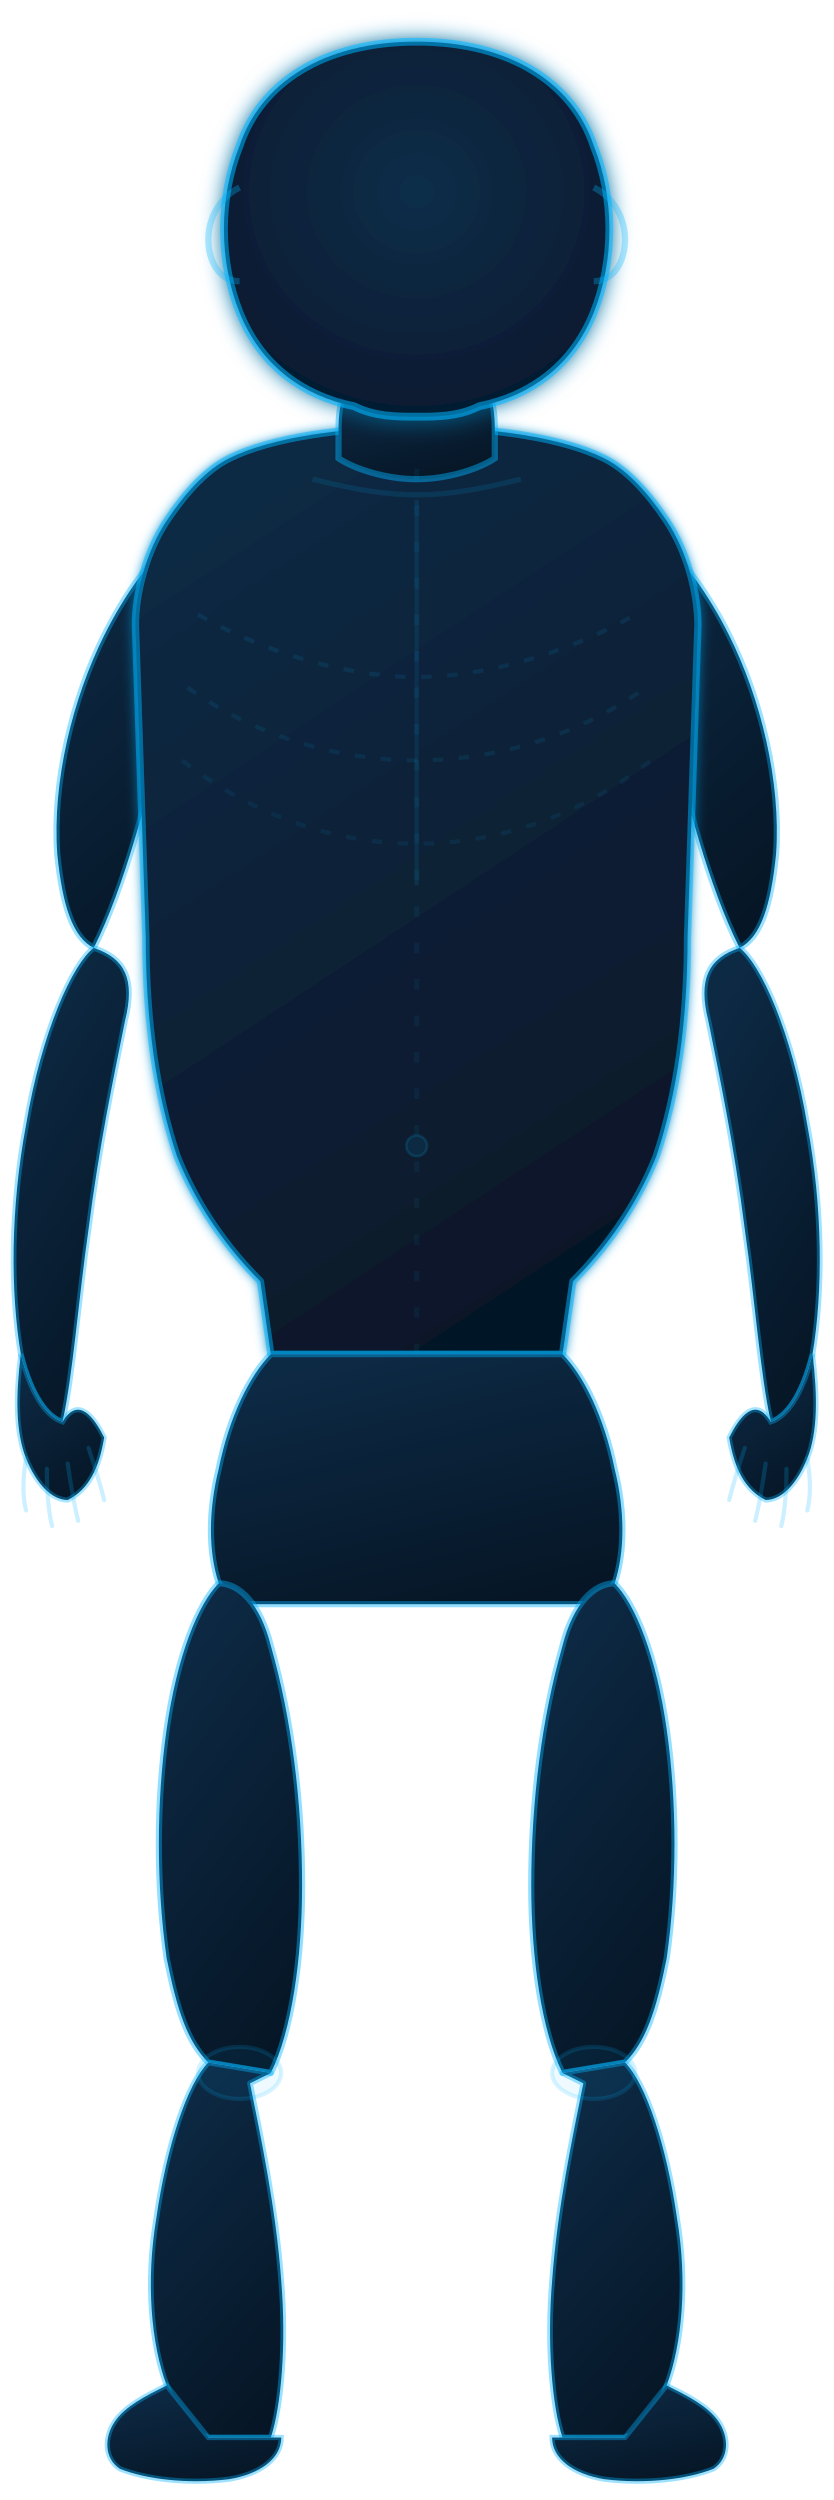
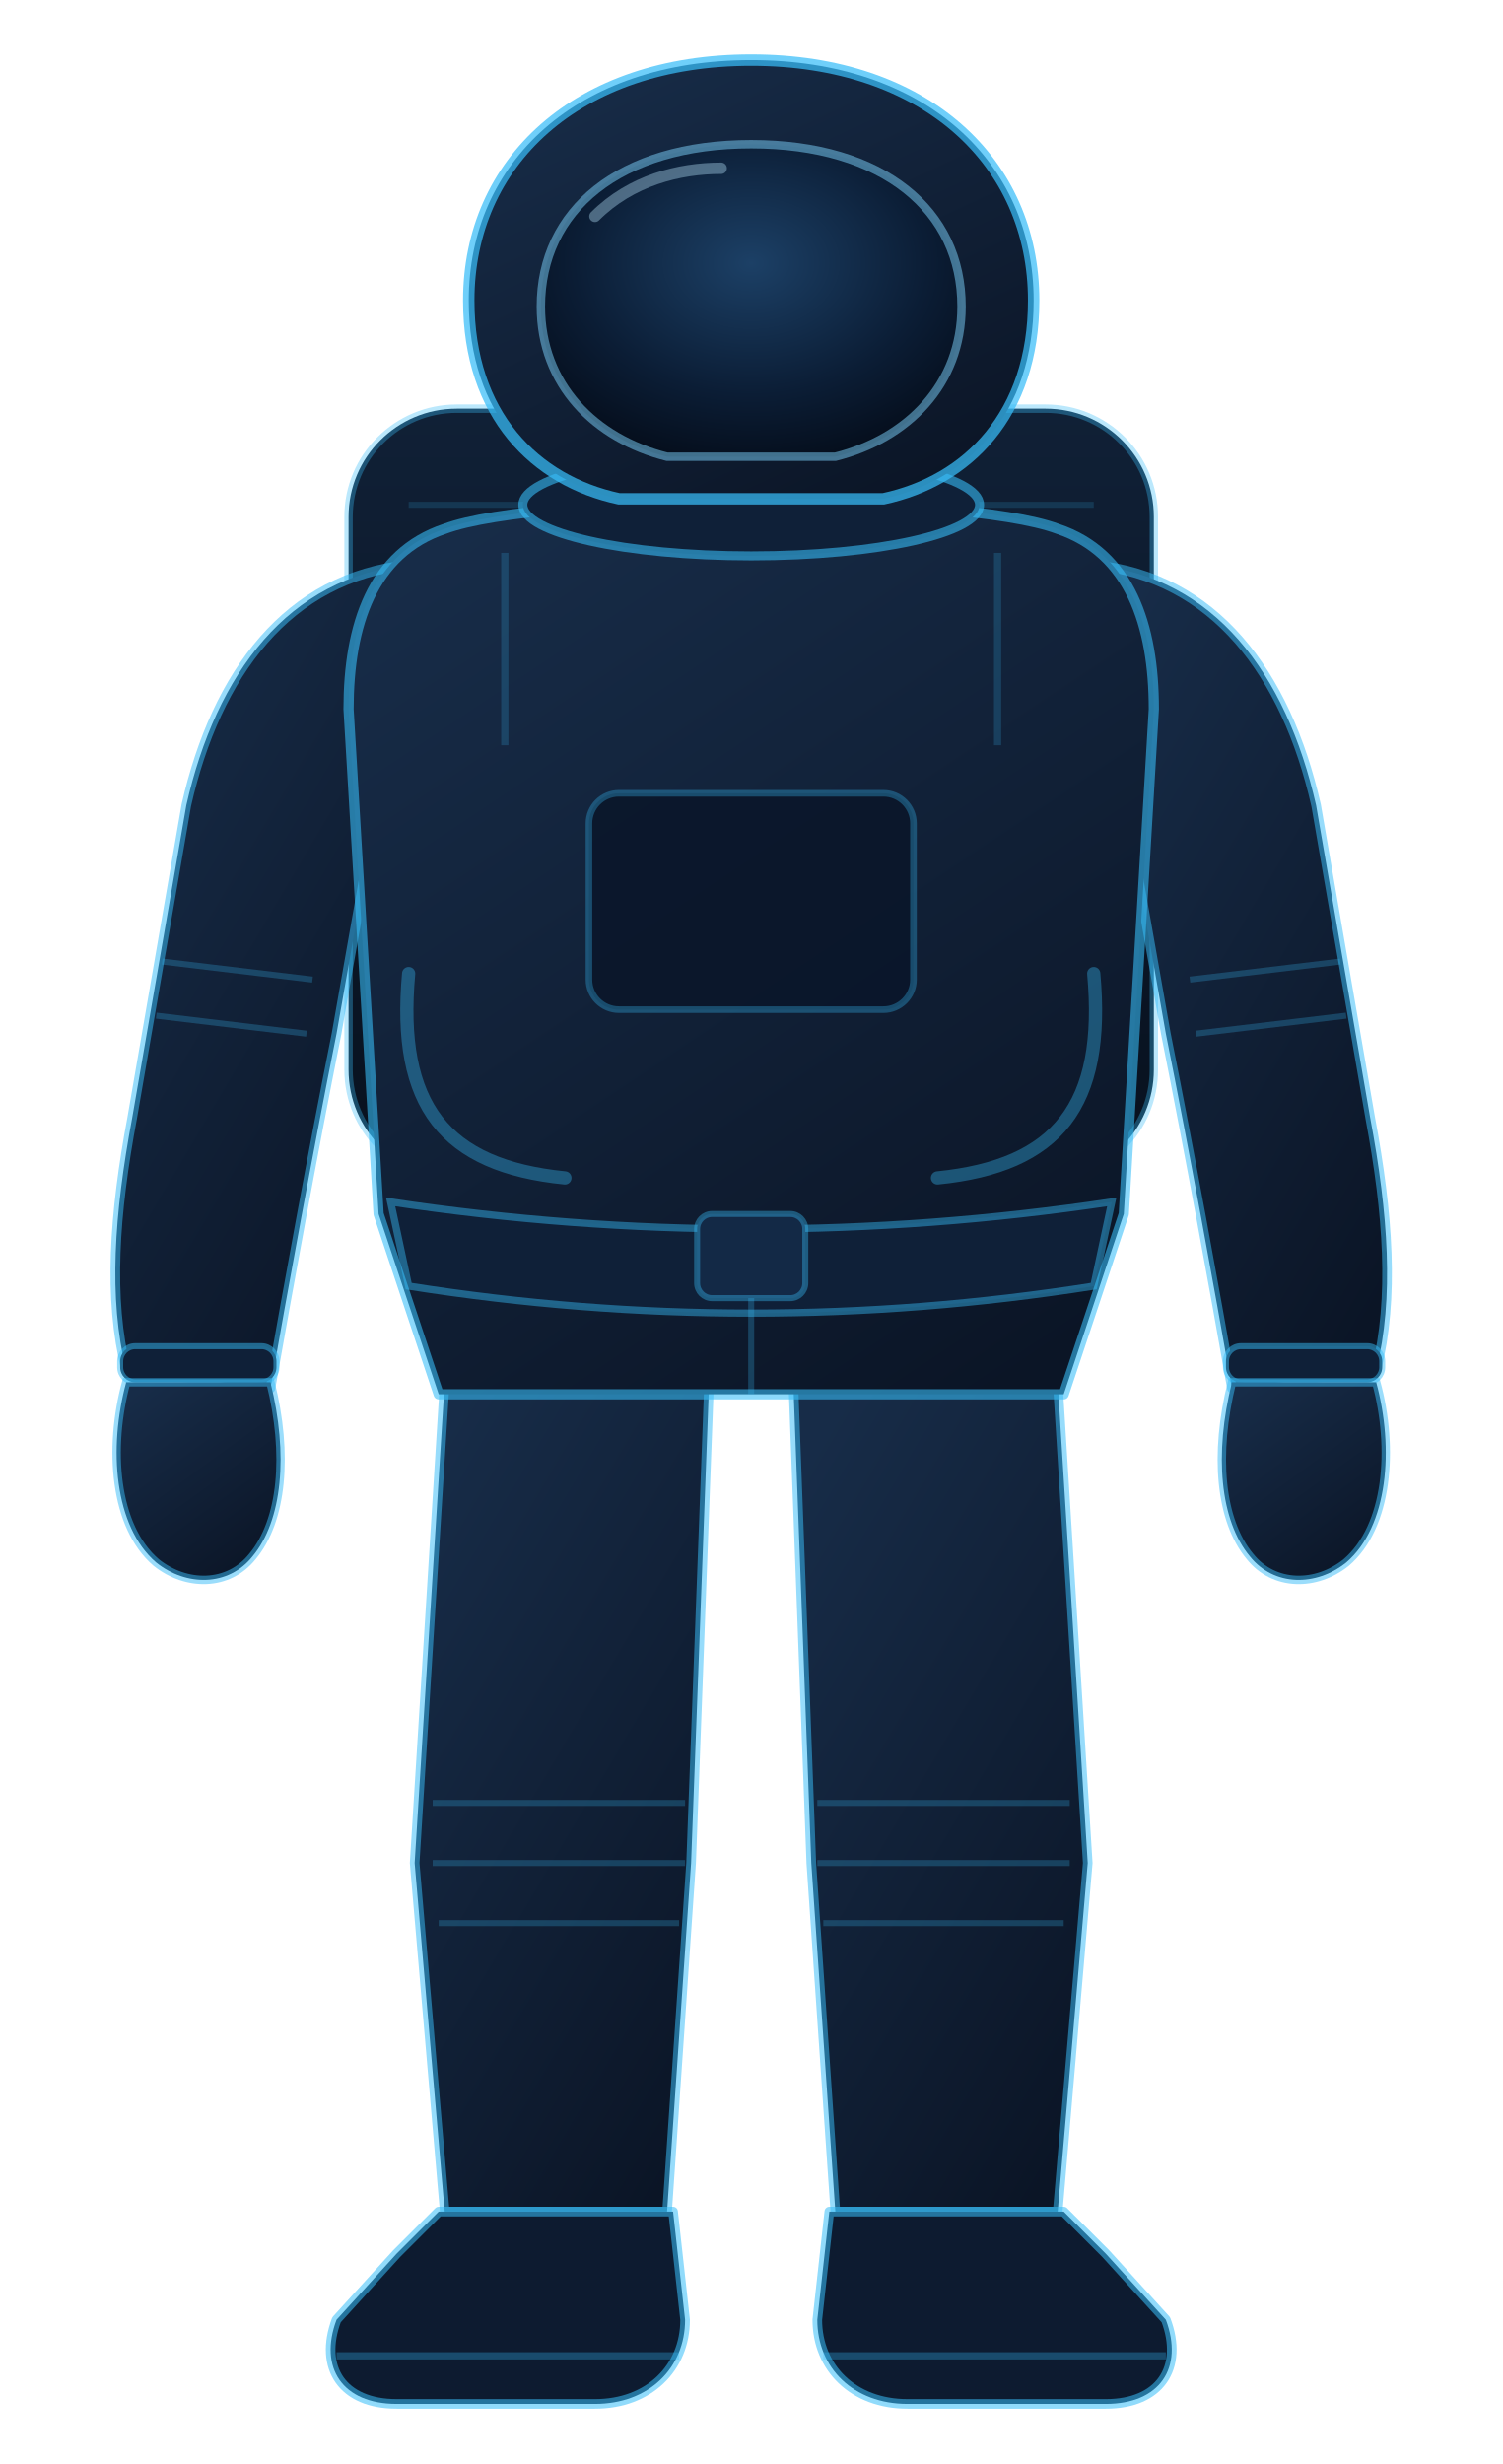
- <svg xmlns="http://www.w3.org/2000/svg" viewBox="0 0 160 480" fill="none">
+ <svg xmlns="http://www.w3.org/2000/svg" viewBox="0 0 250 410" fill="none">
  <defs>
-     <linearGradient id="bodyG" x1="0.3" y1="0" x2="0.7" y2="1">
-       <stop offset="0%" stop-color="#0d2a45" stop-opacity="1" />
-       <stop offset="100%" stop-color="#061626" stop-opacity="1" />
+     <linearGradient id="suitGrad" x1="0.2" y1="0" x2="0.8" y2="1">
+       <stop offset="0%" stop-color="#172c48" />
+       <stop offset="100%" stop-color="#0b1526" />
    </linearGradient>
-     <radialGradient id="headG" cx="50%" cy="40%" r="60%">
-       <stop offset="0%" stop-color="#112e4a" />
-       <stop offset="100%" stop-color="#061a30" />
+     <linearGradient id="packGrad" x1="0" y1="0" x2="0" y2="1">
+       <stop offset="0%" stop-color="#102036" />
+       <stop offset="100%" stop-color="#08111e" />
+     </linearGradient>
+     <radialGradient id="visorGrad" cx="50%" cy="38%" r="65%">
+       <stop offset="0%" stop-color="#1c4066" />
+       <stop offset="65%" stop-color="#0b1d35" />
+       <stop offset="100%" stop-color="#050e1c" />
    </radialGradient>
-     <filter id="soft">
-       <feGaussianBlur stdDeviation="1" result="b" />
-       <feComposite in="SourceGraphic" in2="b" operator="over" />
-     </filter>
-     <filter id="glow">
-       <feGaussianBlur stdDeviation="2" result="b" />
-       <feComposite in="SourceGraphic" in2="b" operator="over" />
-     </filter>
  </defs>
-   <path d="M46,96 C38,98 28,106 20,122 C14,134 10,150 11,164 C12,174 14,180 18,182 C24,170 28,154 32,138 C36,122 42,110 48,102 Z" fill="url(#bodyG)" stroke="rgba(0,180,255,0.4)" stroke-width="1.2" stroke-linejoin="round" />
-   <path d="M18,182 C14,185 8,198 5,216 C2,232 2,248 4,260 C6,268 9,272 12,273 C14,264 15,250 17,236 C19,220 22,206 24,196 C26,188 24,184 18,182 Z" fill="url(#bodyG)" stroke="rgba(0,180,255,0.38)" stroke-width="1.1" stroke-linejoin="round" />
-   <path d="M4,260 C3,268 3,275 5,280 C7,285 10,288 13,288 C17,286 19,282 20,276 C18,272 15,268 12,273 C9,272 6,268 4,260 Z" fill="url(#bodyG)" stroke="rgba(0,180,255,0.35)" stroke-width="1" />
-   <path d="M5,280 Q4,286 5,290 M9,282 Q9,289 10,293 M13,281 Q14,288 15,292 M17,278 Q19,284 20,288" stroke="rgba(0,180,255,0.2)" stroke-width="0.8" stroke-linecap="round" />
-   <path d="M114,96 C122,98 132,106 140,122 C146,134 150,150 149,164 C148,174 146,180 142,182 C136,170 132,154 128,138 C124,122 118,110 112,102 Z" fill="url(#bodyG)" stroke="rgba(0,180,255,0.4)" stroke-width="1.2" stroke-linejoin="round" />
-   <path d="M142,182 C146,185 152,198 155,216 C158,232 158,248 156,260 C154,268 151,272 148,273 C146,264 145,250 143,236 C141,220 138,206 136,196 C134,188 136,184 142,182 Z" fill="url(#bodyG)" stroke="rgba(0,180,255,0.38)" stroke-width="1.1" stroke-linejoin="round" />
-   <path d="M156,260 C157,268 157,275 155,280 C153,285 150,288 147,288 C143,286 141,282 140,276 C142,272 145,268 148,273 C151,272 154,268 156,260 Z" fill="url(#bodyG)" stroke="rgba(0,180,255,0.35)" stroke-width="1" />
-   <path d="M155,280 Q156,286 155,290 M151,282 Q151,289 150,293 M147,281 Q146,288 145,292 M143,278 Q141,284 140,288" stroke="rgba(0,180,255,0.2)" stroke-width="0.8" stroke-linecap="round" />
-   <path d="M44,88 C40,90 36,94 32,100 C28,106 26,114 26,120            L28,180 C28,196 30,210 34,222 C38,232 44,240 50,246            L52,260 L108,260 L110,246            C116,240 122,232 126,222 C130,210 132,196 132,180            L134,120 C134,114 132,106 128,100 C124,94 120,90 116,88            C108,84 94,82 80,82 C66,82 52,84 44,88 Z" fill="url(#bodyG)" stroke="rgba(0,180,255,0.5)" stroke-width="1.4" stroke-linejoin="round" filter="url(#soft)" />
-   <path d="M52,260 C48,264 44,272 42,282 C40,290 40,298 42,304            L46,308 L114,308 L118,304            C120,298 120,290 118,282 C116,272 112,264 108,260 Z" fill="url(#bodyG)" stroke="rgba(0,180,255,0.42)" stroke-width="1.2" stroke-linejoin="round" />
-   <path d="M42,304 C38,308 34,318 32,332 C30,346 30,362 32,376 C34,386 36,392 40,396            L52,398 C56,390 58,376 58,362 C58,346 56,330 52,316 C50,308 46,304 42,304 Z" fill="url(#bodyG)" stroke="rgba(0,180,255,0.42)" stroke-width="1.2" stroke-linejoin="round" />
-   <path d="M40,396 C36,400 32,412 30,426 C28,438 29,450 32,458 C34,464 37,467 40,468            L52,468 C54,462 55,450 54,438 C53,424 50,410 48,400 L52,398 Z" fill="url(#bodyG)" stroke="rgba(0,180,255,0.4)" stroke-width="1.1" stroke-linejoin="round" />
-   <path d="M32,458 C28,460 24,462 22,465 C20,468 20,472 23,474 C28,476 36,477 44,476 C50,475 54,472 54,468 L40,468 Z" fill="url(#bodyG)" stroke="rgba(0,180,255,0.38)" stroke-width="1" />
-   <path d="M118,304 C122,308 126,318 128,332 C130,346 130,362 128,376 C126,386 124,392 120,396            L108,398 C104,390 102,376 102,362 C102,346 104,330 108,316 C110,308 114,304 118,304 Z" fill="url(#bodyG)" stroke="rgba(0,180,255,0.42)" stroke-width="1.2" stroke-linejoin="round" />
-   <path d="M120,396 C124,400 128,412 130,426 C132,438 131,450 128,458 C126,464 123,467 120,468            L108,468 C106,462 105,450 106,438 C107,424 110,410 112,400 L108,398 Z" fill="url(#bodyG)" stroke="rgba(0,180,255,0.4)" stroke-width="1.1" stroke-linejoin="round" />
-   <path d="M128,458 C132,460 136,462 138,465 C140,468 140,472 137,474 C132,476 124,477 116,476 C110,475 106,472 106,468 L120,468 Z" fill="url(#bodyG)" stroke="rgba(0,180,255,0.38)" stroke-width="1" />
-   <path d="M68,72 C66,74 65,78 65,82 L65,88 C68,90 74,92 80,92 C86,92 92,90 95,88 L95,82 C95,78 94,74 92,72 Z" fill="url(#bodyG)" stroke="rgba(0,180,255,0.45)" stroke-width="1.2" />
-   <path d="M80,8 C62,8 50,16 46,28 C42,38 42,50 46,60 C50,70 58,76 68,78 C72,80 76,80 80,80 C84,80 88,80 92,78 C102,76 110,70 114,60 C118,50 118,38 114,28 C110,16 98,8 80,8 Z" fill="url(#headG)" stroke="rgba(0,180,255,0.55)" stroke-width="1.5" filter="url(#glow)" />
-   <path d="M46,36 C42,38 40,42 40,46 C40,50 42,54 46,54" stroke="rgba(0,180,255,0.3)" stroke-width="1.2" fill="none" />
-   <path d="M114,36 C118,38 120,42 120,46 C120,50 118,54 114,54" stroke="rgba(0,180,255,0.3)" stroke-width="1.2" fill="none" />
-   <path d="M60,92 C68,94 74,95 80,95 C86,95 92,94 100,92" stroke="rgba(0,180,255,0.12)" stroke-width="1" fill="none" />
-   <path d="M38,118 C52,126 68,130 80,130 C92,130 108,126 122,118" stroke="rgba(0,180,255,0.1)" stroke-width="0.8" fill="none" stroke-dasharray="2 3" />
-   <path d="M36,132 C50,142 66,146 80,146 C94,146 110,142 124,132" stroke="rgba(0,180,255,0.09)" stroke-width="0.8" fill="none" stroke-dasharray="2 3" />
-   <path d="M35,146 C49,157 65,162 80,162 C95,162 111,157 125,146" stroke="rgba(0,180,255,0.08)" stroke-width="0.8" fill="none" stroke-dasharray="2 3" />
-   <line x1="80" y1="90" x2="80" y2="262" stroke="rgba(0,180,255,0.07)" stroke-width="1" stroke-dasharray="2 5" />
-   <line x1="80" y1="96" x2="80" y2="170" stroke="rgba(0,180,255,0.1)" stroke-width="0.8" />
-   <circle cx="80" cy="220" r="2" fill="rgba(0,180,255,0.1)" stroke="rgba(0,180,255,0.15)" stroke-width="0.5" />
-   <ellipse cx="46" cy="398" rx="8" ry="5" fill="rgba(0,180,255,0.07)" stroke="rgba(0,180,255,0.15)" stroke-width="0.8" />
-   <ellipse cx="114" cy="398" rx="8" ry="5" fill="rgba(0,180,255,0.07)" stroke="rgba(0,180,255,0.15)" stroke-width="0.8" />
+   <rect x="58" y="68" width="134" height="128" rx="18" fill="url(#packGrad)" stroke="rgba(56, 189, 248, 0.34)" stroke-width="1.4" />
+   <line x1="68" y1="84" x2="182" y2="84" stroke="rgba(56, 189, 248, 0.16)" stroke-width="1" />
+   <path d="M68,94 C48,96 36,112 31,134 L22,186 C19,202 18,216 21,228 L45,231 C48,214 52,192 56,172 L62,138 L68,116 Z" fill="url(#suitGrad)" stroke="rgba(56, 189, 248, 0.52)" stroke-width="1.6" stroke-linejoin="round" />
+   <path d="M27,160 L52,163 M26,169 L51,172" stroke="rgba(56, 189, 248, 0.25)" stroke-width="1" />
+   <rect x="20" y="224" width="26" height="6" rx="2.5" fill="#0f2038" stroke="rgba(56, 189, 248, 0.48)" stroke-width="1" />
+   <path d="M21,230 C18,241 19,254 26,260 C31,264 38,264 42,259 C47,253 48,242 45,230 Z" fill="url(#suitGrad)" stroke="rgba(56, 189, 248, 0.5)" stroke-width="1.4" />
+   <path d="M182,94 C202,96 214,112 219,134 L228,186 C231,202 232,216 229,228 L205,231 C202,214 198,192 194,172 L188,138 L182,116 Z" fill="url(#suitGrad)" stroke="rgba(56, 189, 248, 0.52)" stroke-width="1.6" stroke-linejoin="round" />
+   <path d="M198,163 L223,160 M199,172 L224,169" stroke="rgba(56, 189, 248, 0.25)" stroke-width="1" />
+   <rect x="204" y="224" width="26" height="6" rx="2.5" fill="#0f2038" stroke="rgba(56, 189, 248, 0.48)" stroke-width="1" />
+   <path d="M205,230 C202,242 203,253 208,259 C212,264 219,264 224,260 C231,254 232,241 229,230 Z" fill="url(#suitGrad)" stroke="rgba(56, 189, 248, 0.5)" stroke-width="1.4" />
+   <path d="M74,230 L118,230 L115,310 L111,368 L74,368 L69,310 Z" fill="url(#suitGrad)" stroke="rgba(56, 189, 248, 0.52)" stroke-width="1.6" stroke-linejoin="round" />
+   <path d="M72,300 L114,300 M72,310 L114,310 M73,320 L113,320" stroke="rgba(56, 189, 248, 0.24)" stroke-width="1" />
+   <path d="M73,368 L112,368 L114,386 C114,394 108,400 99,400 L66,400 C57,400 53,394 56,386 L66,375 Z" fill="#0d1b30" stroke="rgba(56, 189, 248, 0.55)" stroke-width="1.6" stroke-linejoin="round" />
+   <line x1="56" y1="392" x2="113" y2="392" stroke="rgba(56, 189, 248, 0.3)" stroke-width="1.2" />
+   <path d="M132,230 L176,230 L181,310 L176,368 L139,368 L135,310 Z" fill="url(#suitGrad)" stroke="rgba(56, 189, 248, 0.52)" stroke-width="1.6" stroke-linejoin="round" />
+   <path d="M136,300 L178,300 M136,310 L178,310 M137,320 L177,320" stroke="rgba(56, 189, 248, 0.24)" stroke-width="1" />
+   <path d="M138,368 L177,368 L184,375 L194,386 C197,394 193,400 184,400 L151,400 C142,400 136,394 136,386 Z" fill="#0d1b30" stroke="rgba(56, 189, 248, 0.55)" stroke-width="1.6" stroke-linejoin="round" />
+   <line x1="137" y1="392" x2="194" y2="392" stroke="rgba(56, 189, 248, 0.3)" stroke-width="1.2" />
+   <path d="M74,88 C62,92 58,104 58,118 L63,202 L73,232 L177,232 L187,202 L192,118 C192,104 188,92 176,88 C160,82 90,82 74,88 Z" fill="url(#suitGrad)" stroke="rgba(56, 189, 248, 0.58)" stroke-width="1.7" stroke-linejoin="round" />
+   <rect x="98" y="132" width="54" height="36" rx="5" fill="rgba(10, 22, 42, 0.85)" stroke="rgba(56, 189, 248, 0.32)" stroke-width="1.1" />
+   <path d="M84,92 L84,124 M166,92 L166,124" stroke="rgba(56, 189, 248, 0.2)" stroke-width="1.2" />
+   <path d="M68,162 C66,184 74,194 94,196" stroke="rgba(56, 189, 248, 0.36)" stroke-width="2.2" stroke-linecap="round" />
+   <path d="M182,162 C184,184 176,194 156,196" stroke="rgba(56, 189, 248, 0.36)" stroke-width="2.2" stroke-linecap="round" />
+   <path d="M65,200 Q125,209 185,200 L182,214 Q125,223 68,214 Z" fill="#0f2038" stroke="rgba(56, 189, 248, 0.44)" stroke-width="1.2" />
+   <rect x="116" y="202" width="18" height="14" rx="2.5" fill="#132946" stroke="rgba(56, 189, 248, 0.38)" stroke-width="1" />
+   <line x1="125" y1="216" x2="125" y2="232" stroke="rgba(56, 189, 248, 0.25)" stroke-width="1" />
+   <ellipse cx="125" cy="84" rx="38" ry="8.5" fill="#0f2038" stroke="rgba(56, 189, 248, 0.58)" stroke-width="1.5" />
+   <path d="M125,10 C96,10 78,27 78,50 C78,69 89,80 103,83 L147,83 C161,80 172,69 172,50 C172,27 154,10 125,10 Z" fill="url(#suitGrad)" stroke="rgba(56, 189, 248, 0.72)" stroke-width="1.9" />
+   <path d="M125,24 C103,24 90,35 90,51 C90,64 99,73 111,76 L139,76 C151,73 160,64 160,51 C160,35 147,24 125,24 Z" fill="url(#visorGrad)" stroke="rgba(125, 211, 252, 0.5)" stroke-width="1.4" />
+   <path d="M99,36 C105,30 113,28 120,28" stroke="rgba(186, 230, 253, 0.38)" stroke-width="1.9" stroke-linecap="round" />
</svg>
